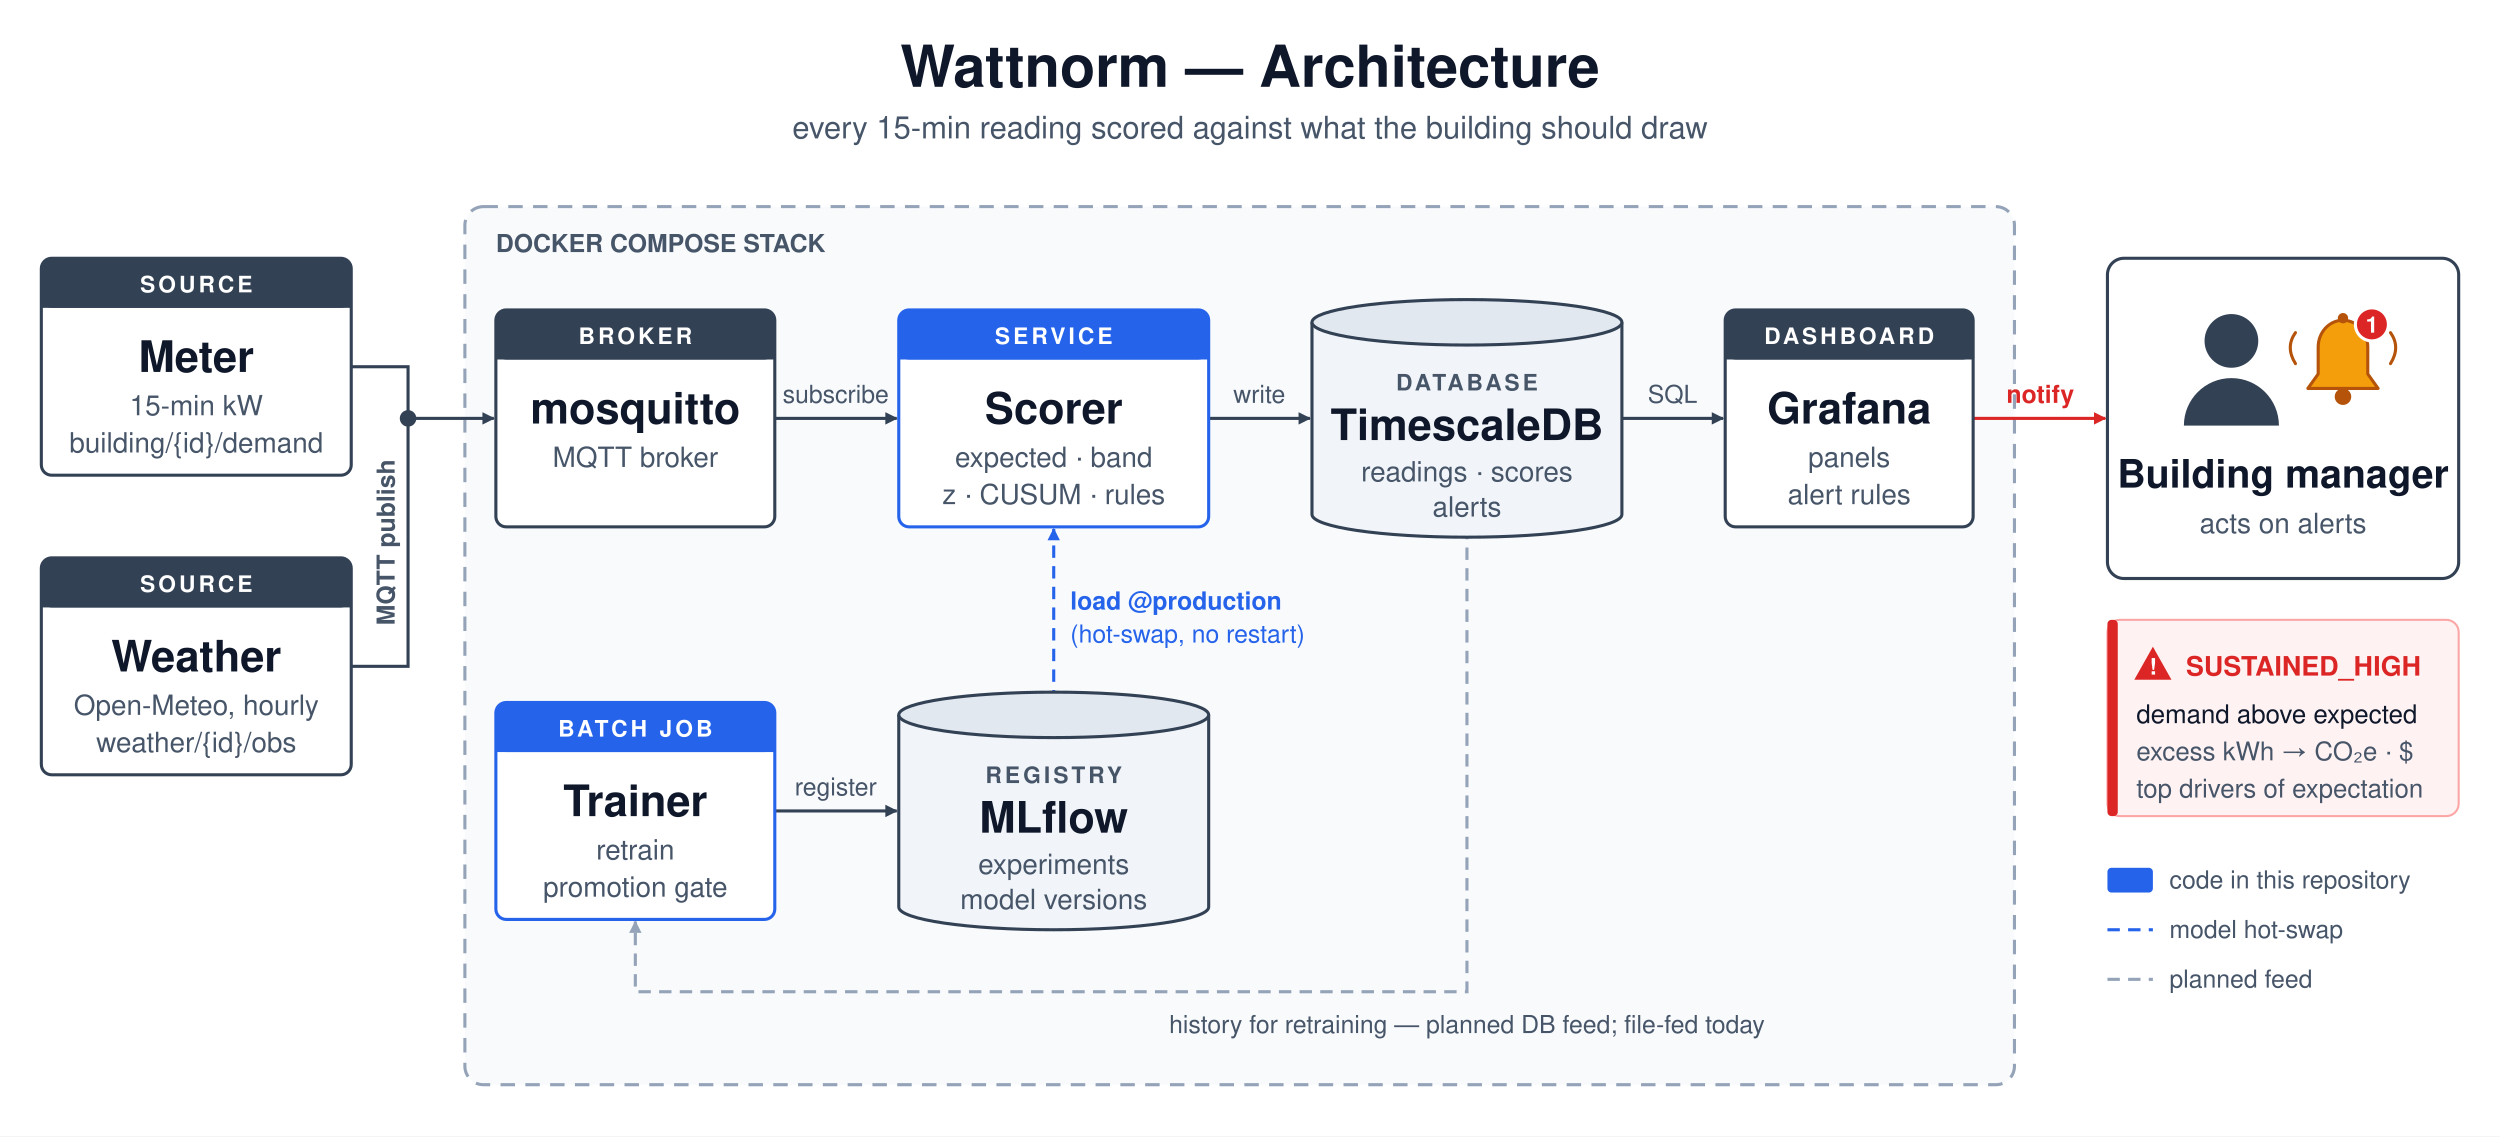
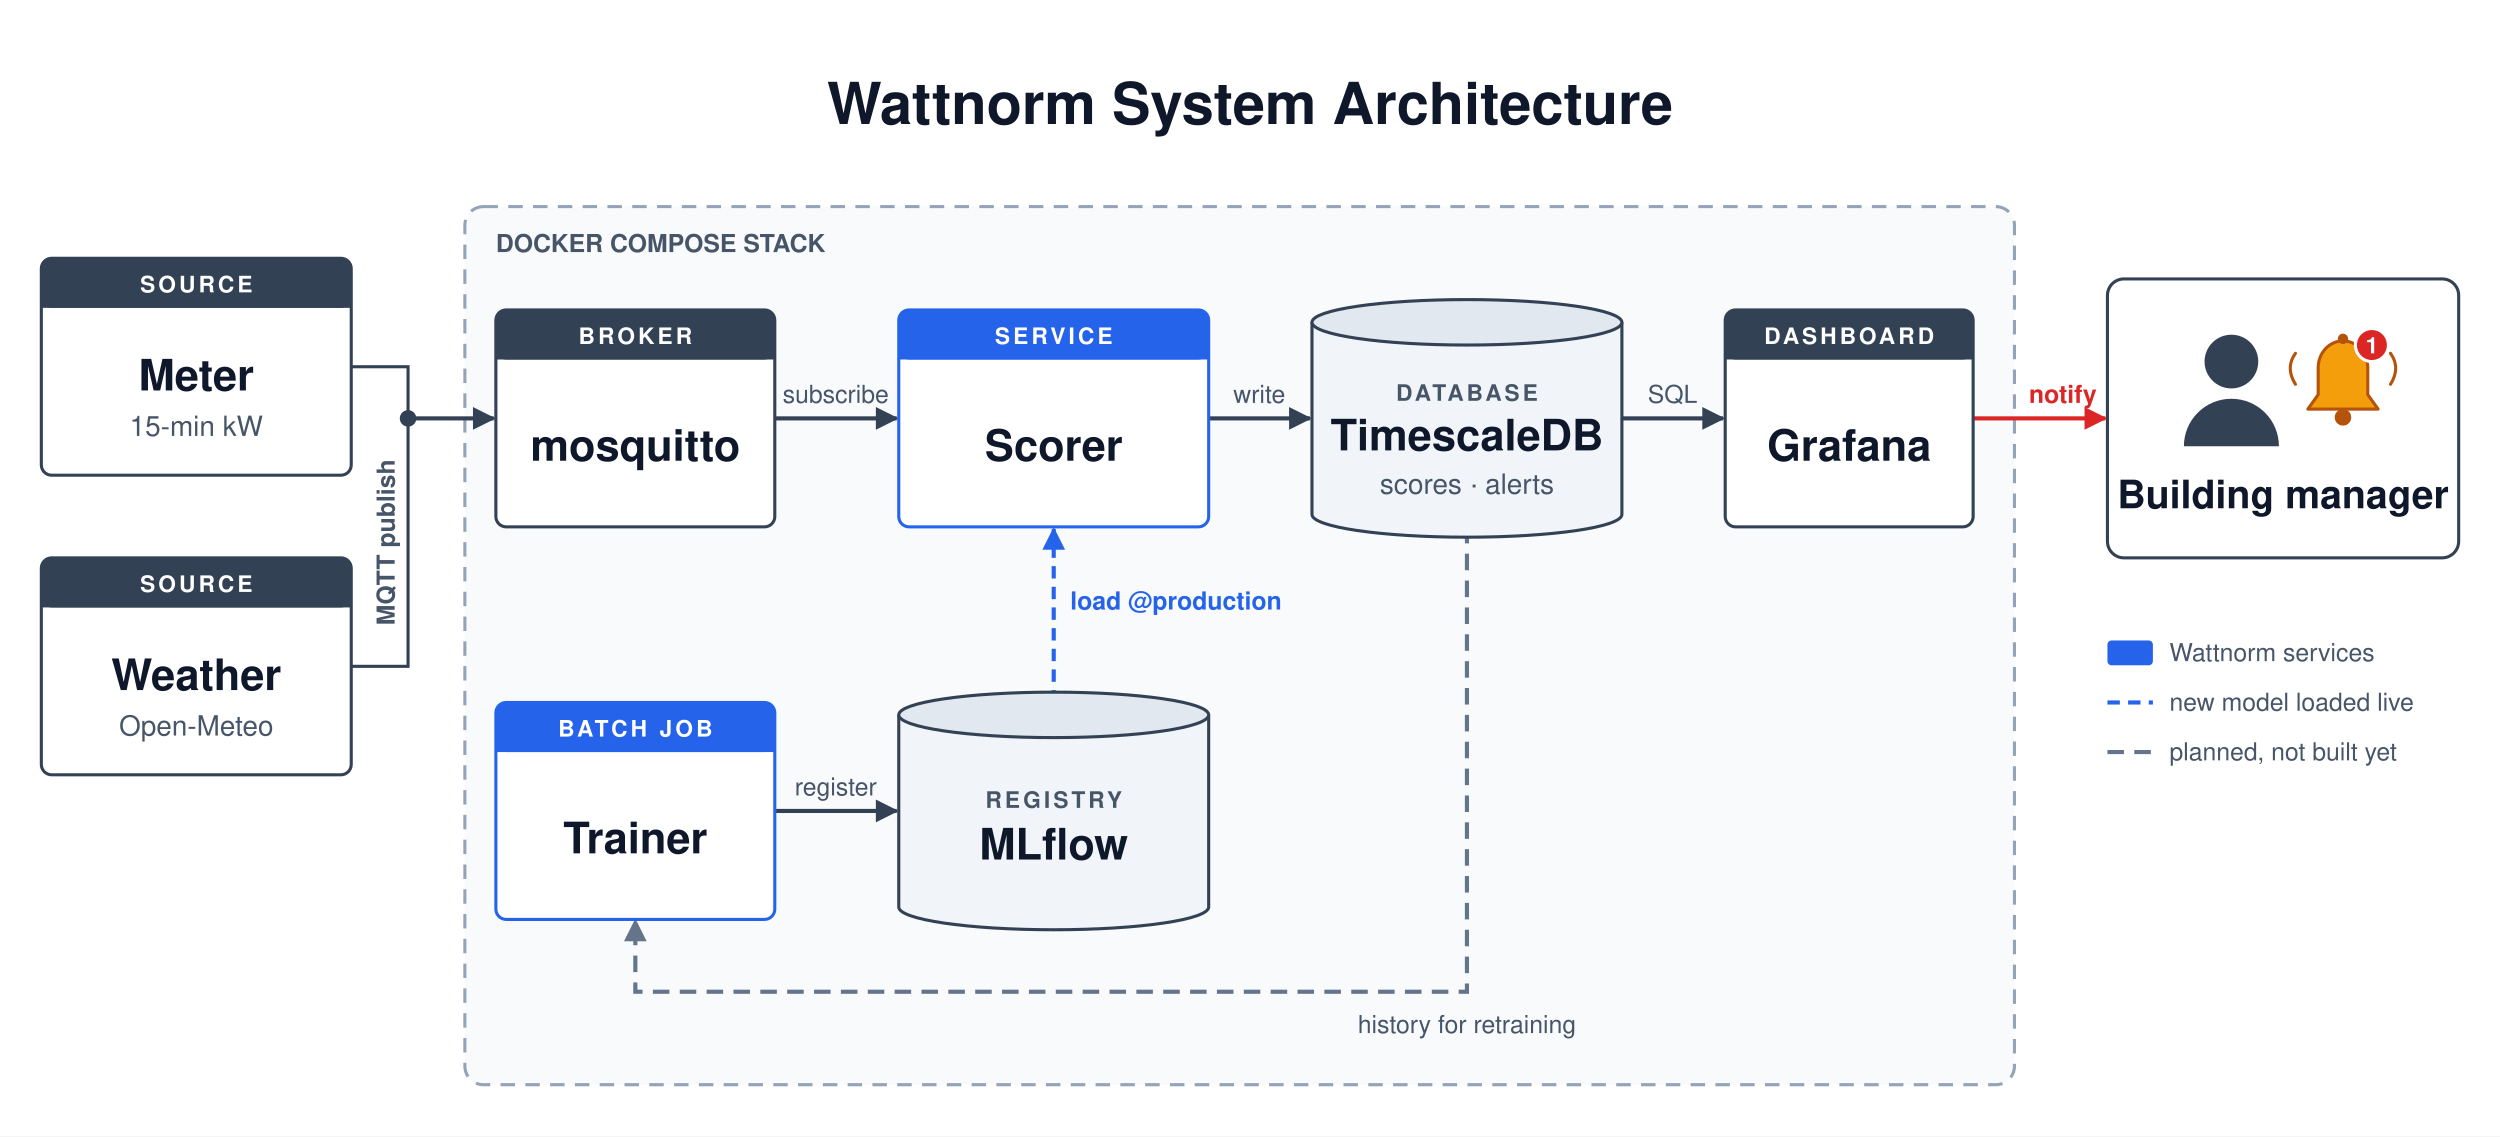
<svg xmlns="http://www.w3.org/2000/svg" width="2420" height="1100" viewBox="0 0 2420 1100" font-family="Helvetica Neue, Helvetica, Arial, sans-serif">
  <defs>
-     <marker id="arr" viewBox="0 0 12 12" refX="11" refY="6" markerWidth="12" markerHeight="12" markerUnits="userSpaceOnUse" orient="auto">
+     <marker id="arr" viewBox="0 0 12 12" refX="11" refY="6" markerWidth="22" markerHeight="22" markerUnits="userSpaceOnUse" orient="auto">
      <path d="M0 0 L12 6 L0 12 z" fill="#334155" />
    </marker>
-     <marker id="arrb" viewBox="0 0 12 12" refX="11" refY="6" markerWidth="12" markerHeight="12" markerUnits="userSpaceOnUse" orient="auto">
+     <marker id="arrb" viewBox="0 0 12 12" refX="11" refY="6" markerWidth="22" markerHeight="22" markerUnits="userSpaceOnUse" orient="auto">
      <path d="M0 0 L12 6 L0 12 z" fill="#2563EB" />
    </marker>
-     <marker id="arrg" viewBox="0 0 12 12" refX="11" refY="6" markerWidth="12" markerHeight="12" markerUnits="userSpaceOnUse" orient="auto">
-       <path d="M0 0 L12 6 L0 12 z" fill="#94A3B8" />
+     <marker id="arrg" viewBox="0 0 12 12" refX="11" refY="6" markerWidth="22" markerHeight="22" markerUnits="userSpaceOnUse" orient="auto">
+       <path d="M0 0 L12 6 L0 12 z" fill="#64748B" />
    </marker>
-     <marker id="arrr" viewBox="0 0 12 12" refX="11" refY="6" markerWidth="12" markerHeight="12" markerUnits="userSpaceOnUse" orient="auto">
+     <marker id="arrr" viewBox="0 0 12 12" refX="11" refY="6" markerWidth="22" markerHeight="22" markerUnits="userSpaceOnUse" orient="auto">
      <path d="M0 0 L12 6 L0 12 z" fill="#DC2626" />
    </marker>
  </defs>
  <rect width="2420" height="1100" fill="#FFFFFF" />
-   <text x="1210.0" y="84" text-anchor="middle" font-size="56" font-weight="700" fill="#0F172A">Wattnorm — Architecture</text>
-   <text x="1210.0" y="134" text-anchor="middle" font-size="30" font-weight="400" fill="#475569">every 15-min reading scored against what the building should draw</text>
+   <text x="1210.0" y="120" text-anchor="middle" font-size="56" font-weight="700" fill="#0F172A">Wattnorm System Architecture</text>
  <rect x="450" y="200" width="1500" height="850" rx="18" fill="#F8FAFC" stroke="#94A3B8" stroke-width="3" stroke-dasharray="14 10" />
  <text x="480" y="244" text-anchor="start" font-size="24" font-weight="700" fill="#475569">DOCKER COMPOSE STACK</text>
  <path d="M 340 355 H 395 V 645 H 340" fill="none" stroke="#334155" stroke-width="3" />
  <circle cx="395" cy="405" r="8" fill="#334155" />
-   <path d="M 395 405 H 478" fill="none" stroke="#334155" stroke-width="3" marker-end="url(#arr)" />
+   <path d="M 395 405 H 478" fill="none" stroke="#334155" stroke-width="4" marker-end="url(#arr)" />
  <text x="382" y="525" transform="rotate(-90 382 525)" text-anchor="middle" font-size="24" font-weight="700" fill="#475569">MQTT publish</text>
-   <path d="M 750 405 H 868" fill="none" stroke="#334155" stroke-width="3" marker-end="url(#arr)" />
+   <path d="M 750 405 H 868" fill="none" stroke="#334155" stroke-width="4" marker-end="url(#arr)" />
  <text x="809" y="390" text-anchor="middle" font-size="24" font-weight="400" fill="#475569">subscribe</text>
-   <path d="M 1170 405 H 1268" fill="none" stroke="#334155" stroke-width="3" marker-end="url(#arr)" />
+   <path d="M 1170 405 H 1268" fill="none" stroke="#334155" stroke-width="4" marker-end="url(#arr)" />
  <text x="1219" y="390" text-anchor="middle" font-size="24" font-weight="400" fill="#475569">write</text>
-   <path d="M 1570 405 H 1668" fill="none" stroke="#334155" stroke-width="3" marker-end="url(#arr)" />
+   <path d="M 1570 405 H 1668" fill="none" stroke="#334155" stroke-width="4" marker-end="url(#arr)" />
  <text x="1619" y="390" text-anchor="middle" font-size="24" font-weight="400" fill="#475569">SQL</text>
-   <path d="M 1910 405 H 2038" fill="none" stroke="#DC2626" stroke-width="3" marker-end="url(#arrr)" />
-   <text x="1975" y="390" text-anchor="middle" font-size="24" font-weight="700" fill="#DC2626">notify</text>
-   <path d="M 750 785 H 868" fill="none" stroke="#334155" stroke-width="3" marker-end="url(#arr)" />
+   <path d="M 1910 405 H 2038" fill="none" stroke="#DC2626" stroke-width="4" marker-end="url(#arrr)" />
+   <text x="1964" y="390" text-anchor="start" font-size="24" font-weight="700" fill="#DC2626">notify</text>
+   <path d="M 750 785 H 868" fill="none" stroke="#334155" stroke-width="4" marker-end="url(#arr)" />
  <text x="809" y="770" text-anchor="middle" font-size="24" font-weight="400" fill="#475569">register</text>
-   <path d="M 1020 680 V 512" fill="none" stroke="#2563EB" stroke-width="3" stroke-dasharray="12 8" marker-end="url(#arrb)" />
+   <path d="M 1020 680 V 512" fill="none" stroke="#2563EB" stroke-width="4" stroke-dasharray="12 8" marker-end="url(#arrb)" />
  <text x="1036" y="590" text-anchor="start" font-size="24" font-weight="700" fill="#2563EB">load @production</text>
-   <text x="1036" y="622" text-anchor="start" font-size="24" font-weight="400" fill="#2563EB">(hot-swap, no restart)</text>
-   <path d="M 1420 510 V 960 H 615 V 892" fill="none" stroke="#94A3B8" stroke-width="3" stroke-dasharray="12 8" marker-end="url(#arrg)" />
-   <text x="1420" y="1000" text-anchor="middle" font-size="24" font-weight="400" fill="#475569">history for retraining — planned DB feed; file-fed today</text>
+   <path d="M 1420 510 V 960 H 615 V 891" fill="none" stroke="#64748B" stroke-width="4" stroke-dasharray="16 10" marker-end="url(#arrg)" />
+   <text x="1420" y="1000" text-anchor="middle" font-size="24" font-weight="400" fill="#475569">history for retraining</text>
  <rect x="40" y="250" width="300" height="210" rx="10" fill="#FFFFFF" />
  <rect x="40" y="250" width="300" height="48" rx="10" fill="#334155" />
  <rect x="40" y="280" width="300" height="18" fill="#334155" />
  <rect x="40" y="250" width="300" height="210" rx="10" fill="none" stroke="#334155" stroke-width="3" />
  <text x="190.0" y="283" text-anchor="middle" font-size="22" font-weight="700" letter-spacing="3" fill="#FFFFFF">SOURCE</text>
-   <text x="190.0" y="360" text-anchor="middle" font-size="42" font-weight="700" fill="#0F172A">Meter</text>
-   <text x="190.0" y="402" text-anchor="middle" font-size="27" fill="#475569">15-min kW</text>
-   <text x="190.0" y="438" text-anchor="middle" font-size="27" fill="#475569">building/{id}/demand</text>
+   <text x="190.0" y="378" text-anchor="middle" font-size="42" font-weight="700" fill="#0F172A">Meter</text>
+   <text x="190.0" y="422" text-anchor="middle" font-size="27" fill="#475569">15-min kW</text>
  <rect x="40" y="540" width="300" height="210" rx="10" fill="#FFFFFF" />
  <rect x="40" y="540" width="300" height="48" rx="10" fill="#334155" />
  <rect x="40" y="570" width="300" height="18" fill="#334155" />
  <rect x="40" y="540" width="300" height="210" rx="10" fill="none" stroke="#334155" stroke-width="3" />
  <text x="190.0" y="573" text-anchor="middle" font-size="22" font-weight="700" letter-spacing="3" fill="#FFFFFF">SOURCE</text>
-   <text x="190.0" y="650" text-anchor="middle" font-size="42" font-weight="700" fill="#0F172A">Weather</text>
-   <text x="190.0" y="692" text-anchor="middle" font-size="27" fill="#475569">Open-Meteo, hourly</text>
-   <text x="190.0" y="728" text-anchor="middle" font-size="27" fill="#475569">weather/{id}/obs</text>
+   <text x="190.0" y="668" text-anchor="middle" font-size="42" font-weight="700" fill="#0F172A">Weather</text>
+   <text x="190.0" y="712" text-anchor="middle" font-size="27" fill="#475569">Open-Meteo</text>
  <rect x="480" y="300" width="270" height="210" rx="10" fill="#FFFFFF" />
  <rect x="480" y="300" width="270" height="48" rx="10" fill="#334155" />
  <rect x="480" y="330" width="270" height="18" fill="#334155" />
  <rect x="480" y="300" width="270" height="210" rx="10" fill="none" stroke="#334155" stroke-width="3" />
  <text x="615.0" y="333" text-anchor="middle" font-size="22" font-weight="700" letter-spacing="3" fill="#FFFFFF">BROKER</text>
-   <text x="615.0" y="410" text-anchor="middle" font-size="42" font-weight="700" fill="#0F172A">mosquitto</text>
-   <text x="615.0" y="452" text-anchor="middle" font-size="27" fill="#475569">MQTT broker</text>
+   <text x="615.0" y="446" text-anchor="middle" font-size="42" font-weight="700" fill="#0F172A">mosquitto</text>
  <rect x="870" y="300" width="300" height="210" rx="10" fill="#FFFFFF" />
  <rect x="870" y="300" width="300" height="48" rx="10" fill="#2563EB" />
  <rect x="870" y="330" width="300" height="18" fill="#2563EB" />
  <rect x="870" y="300" width="300" height="210" rx="10" fill="none" stroke="#2563EB" stroke-width="3" />
  <text x="1020.0" y="333" text-anchor="middle" font-size="22" font-weight="700" letter-spacing="3" fill="#FFFFFF">SERVICE</text>
-   <text x="1020.0" y="410" text-anchor="middle" font-size="42" font-weight="700" fill="#0F172A">Scorer</text>
-   <text x="1020.0" y="452" text-anchor="middle" font-size="27" fill="#475569">expected · band</text>
-   <text x="1020.0" y="488" text-anchor="middle" font-size="27" fill="#475569">z · CUSUM · rules</text>
+   <text x="1020.0" y="446" text-anchor="middle" font-size="42" font-weight="700" fill="#0F172A">Scorer</text>
  <path d="M 1270 312 v 186 a 150.0 22 0 0 0 300 0 v -186" fill="#F1F5F9" stroke="#334155" stroke-width="3" />
  <ellipse cx="1420.0" cy="312" rx="150.0" ry="22" fill="#E2E8F0" stroke="#334155" stroke-width="3" />
-   <text x="1420.0" y="378" text-anchor="middle" font-size="22" font-weight="700" letter-spacing="3" fill="#475569">DATABASE</text>
-   <text x="1420.0" y="426" text-anchor="middle" font-size="42" font-weight="700" fill="#0F172A">TimescaleDB</text>
-   <text x="1420.0" y="466" text-anchor="middle" font-size="27" fill="#475569">readings · scores</text>
-   <text x="1420.0" y="500" text-anchor="middle" font-size="27" fill="#475569">alerts</text>
+   <text x="1420.0" y="388" text-anchor="middle" font-size="22" font-weight="700" letter-spacing="3" fill="#475569">DATABASE</text>
+   <text x="1420.0" y="436" text-anchor="middle" font-size="42" font-weight="700" fill="#0F172A">TimescaleDB</text>
+   <text x="1420.0" y="478" text-anchor="middle" font-size="27" fill="#475569">scores · alerts</text>
  <rect x="1670" y="300" width="240" height="210" rx="10" fill="#FFFFFF" />
  <rect x="1670" y="300" width="240" height="48" rx="10" fill="#334155" />
  <rect x="1670" y="330" width="240" height="18" fill="#334155" />
  <rect x="1670" y="300" width="240" height="210" rx="10" fill="none" stroke="#334155" stroke-width="3" />
  <text x="1790.0" y="333" text-anchor="middle" font-size="22" font-weight="700" letter-spacing="3" fill="#FFFFFF">DASHBOARD</text>
-   <text x="1790.0" y="410" text-anchor="middle" font-size="42" font-weight="700" fill="#0F172A">Grafana</text>
-   <text x="1790.0" y="452" text-anchor="middle" font-size="27" fill="#475569">panels</text>
-   <text x="1790.0" y="488" text-anchor="middle" font-size="27" fill="#475569">alert rules</text>
+   <text x="1790.0" y="446" text-anchor="middle" font-size="42" font-weight="700" fill="#0F172A">Grafana</text>
  <rect x="480" y="680" width="270" height="210" rx="10" fill="#FFFFFF" />
  <rect x="480" y="680" width="270" height="48" rx="10" fill="#2563EB" />
  <rect x="480" y="710" width="270" height="18" fill="#2563EB" />
  <rect x="480" y="680" width="270" height="210" rx="10" fill="none" stroke="#2563EB" stroke-width="3" />
  <text x="615.0" y="713" text-anchor="middle" font-size="22" font-weight="700" letter-spacing="3" fill="#FFFFFF">BATCH JOB</text>
-   <text x="615.0" y="790" text-anchor="middle" font-size="42" font-weight="700" fill="#0F172A">Trainer</text>
-   <text x="615.0" y="832" text-anchor="middle" font-size="27" fill="#475569">retrain</text>
-   <text x="615.0" y="868" text-anchor="middle" font-size="27" fill="#475569">promotion gate</text>
+   <text x="615.0" y="826" text-anchor="middle" font-size="42" font-weight="700" fill="#0F172A">Trainer</text>
  <path d="M 870 692 v 186 a 150.0 22 0 0 0 300 0 v -186" fill="#F1F5F9" stroke="#334155" stroke-width="3" />
  <ellipse cx="1020.0" cy="692" rx="150.0" ry="22" fill="#E2E8F0" stroke="#334155" stroke-width="3" />
-   <text x="1020.0" y="758" text-anchor="middle" font-size="22" font-weight="700" letter-spacing="3" fill="#475569">REGISTRY</text>
-   <text x="1020.0" y="806" text-anchor="middle" font-size="42" font-weight="700" fill="#0F172A">MLflow</text>
-   <text x="1020.0" y="846" text-anchor="middle" font-size="27" fill="#475569">experiments</text>
-   <text x="1020.0" y="880" text-anchor="middle" font-size="27" fill="#475569">model versions</text>
-   <rect x="2040" y="250" width="340" height="310" rx="16" fill="#FFFFFF" stroke="#334155" stroke-width="3" />
-   <circle cx="2160" cy="330" r="26" fill="#334155" />
-   <path d="M 2114 412 a 46 46 0 0 1 92 0 z" fill="#334155" />
-   <path d="M 2234 376 h 68 l -10 -14 v -26 a 24 26 0 0 0 -48 0 v 26 z" fill="#F59E0B" stroke="#B45309" stroke-width="3" stroke-linejoin="round" />
-   <circle cx="2268" cy="384" r="8" fill="#B45309" />
-   <circle cx="2268" cy="308" r="5" fill="#B45309" />
-   <path d="M 2314 322 q 10 14 0 30" fill="none" stroke="#B45309" stroke-width="3" stroke-linecap="round" />
-   <path d="M 2222 322 q -10 14 0 30" fill="none" stroke="#B45309" stroke-width="3" stroke-linecap="round" />
-   <circle cx="2296" cy="314" r="16" fill="#DC2626" stroke="#FFFFFF" stroke-width="3" />
-   <text x="2296" y="322" text-anchor="middle" font-size="22" font-weight="700" fill="#FFFFFF">1</text>
-   <text x="2210.0" y="472" text-anchor="middle" font-size="38" font-weight="700" fill="#0F172A">Building manager</text>
-   <text x="2210.0" y="516" text-anchor="middle" font-size="27" font-weight="400" fill="#475569">acts on alerts</text>
-   <rect x="2040" y="600" width="340" height="190" rx="12" fill="#FEF2F2" stroke="#FCA5A5" stroke-width="2" />
-   <rect x="2040" y="600" width="10" height="190" rx="4" fill="#DC2626" />
-   <path d="M 2084 626 l 18 32 h -36 z" fill="#DC2626" />
-   <text x="2084" y="653" text-anchor="middle" font-size="22" font-weight="700" fill="#FFFFFF">!</text>
-   <text x="2116" y="654" text-anchor="start" font-size="26" font-weight="700" fill="#DC2626">SUSTAINED_HIGH</text>
-   <text x="2068" y="700" text-anchor="start" font-size="25" font-weight="400" fill="#0F172A">demand above expected</text>
-   <text x="2068" y="736" text-anchor="start" font-size="25" font-weight="400" fill="#475569">excess kWh → CO₂e · $</text>
-   <text x="2068" y="772" text-anchor="start" font-size="25" font-weight="400" fill="#475569">top drivers of expectation</text>
-   <rect x="2040" y="840" width="44" height="24" rx="4" fill="#2563EB" />
-   <text x="2100" y="860" text-anchor="start" font-size="24" font-weight="400" fill="#475569">code in this repository</text>
-   <line x1="2040" y1="900" x2="2084" y2="900" stroke="#2563EB" stroke-width="3" stroke-dasharray="12 8" />
-   <text x="2100" y="908" text-anchor="start" font-size="24" font-weight="400" fill="#475569">model hot-swap</text>
-   <line x1="2040" y1="948" x2="2084" y2="948" stroke="#94A3B8" stroke-width="3" stroke-dasharray="12 8" />
-   <text x="2100" y="956" text-anchor="start" font-size="24" font-weight="400" fill="#475569">planned feed</text>
+   <text x="1020.0" y="782" text-anchor="middle" font-size="22" font-weight="700" letter-spacing="3" fill="#475569">REGISTRY</text>
+   <text x="1020.0" y="832" text-anchor="middle" font-size="42" font-weight="700" fill="#0F172A">MLflow</text>
+   <rect x="2040" y="270" width="340" height="270" rx="16" fill="#FFFFFF" stroke="#334155" stroke-width="3" />
+   <circle cx="2160" cy="350" r="26" fill="#334155" />
+   <path d="M 2114 432 a 46 46 0 0 1 92 0 z" fill="#334155" />
+   <path d="M 2234 396 h 68 l -10 -14 v -26 a 24 26 0 0 0 -48 0 v 26 z" fill="#F59E0B" stroke="#B45309" stroke-width="3" stroke-linejoin="round" />
+   <circle cx="2268" cy="404" r="8" fill="#B45309" />
+   <circle cx="2268" cy="328" r="5" fill="#B45309" />
+   <path d="M 2314 342 q 10 14 0 30" fill="none" stroke="#B45309" stroke-width="3" stroke-linecap="round" />
+   <path d="M 2222 342 q -10 14 0 30" fill="none" stroke="#B45309" stroke-width="3" stroke-linecap="round" />
+   <circle cx="2296" cy="334" r="16" fill="#DC2626" stroke="#FFFFFF" stroke-width="3" />
+   <text x="2296" y="342" text-anchor="middle" font-size="22" font-weight="700" fill="#FFFFFF">1</text>
+   <text x="2210.0" y="492" text-anchor="middle" font-size="38" font-weight="700" fill="#0F172A">Building manager</text>
+   <rect x="2040" y="620" width="44" height="24" rx="4" fill="#2563EB" />
+   <text x="2100" y="640" text-anchor="start" font-size="24" font-weight="400" fill="#475569">Wattnorm services</text>
+   <line x1="2040" y1="680" x2="2084" y2="680" stroke="#2563EB" stroke-width="4" stroke-dasharray="12 8" />
+   <text x="2100" y="688" text-anchor="start" font-size="24" font-weight="400" fill="#475569">new model loaded live</text>
+   <line x1="2040" y1="728" x2="2084" y2="728" stroke="#64748B" stroke-width="4" stroke-dasharray="16 10" />
+   <text x="2100" y="736" text-anchor="start" font-size="24" font-weight="400" fill="#475569">planned, not built yet</text>
</svg>
